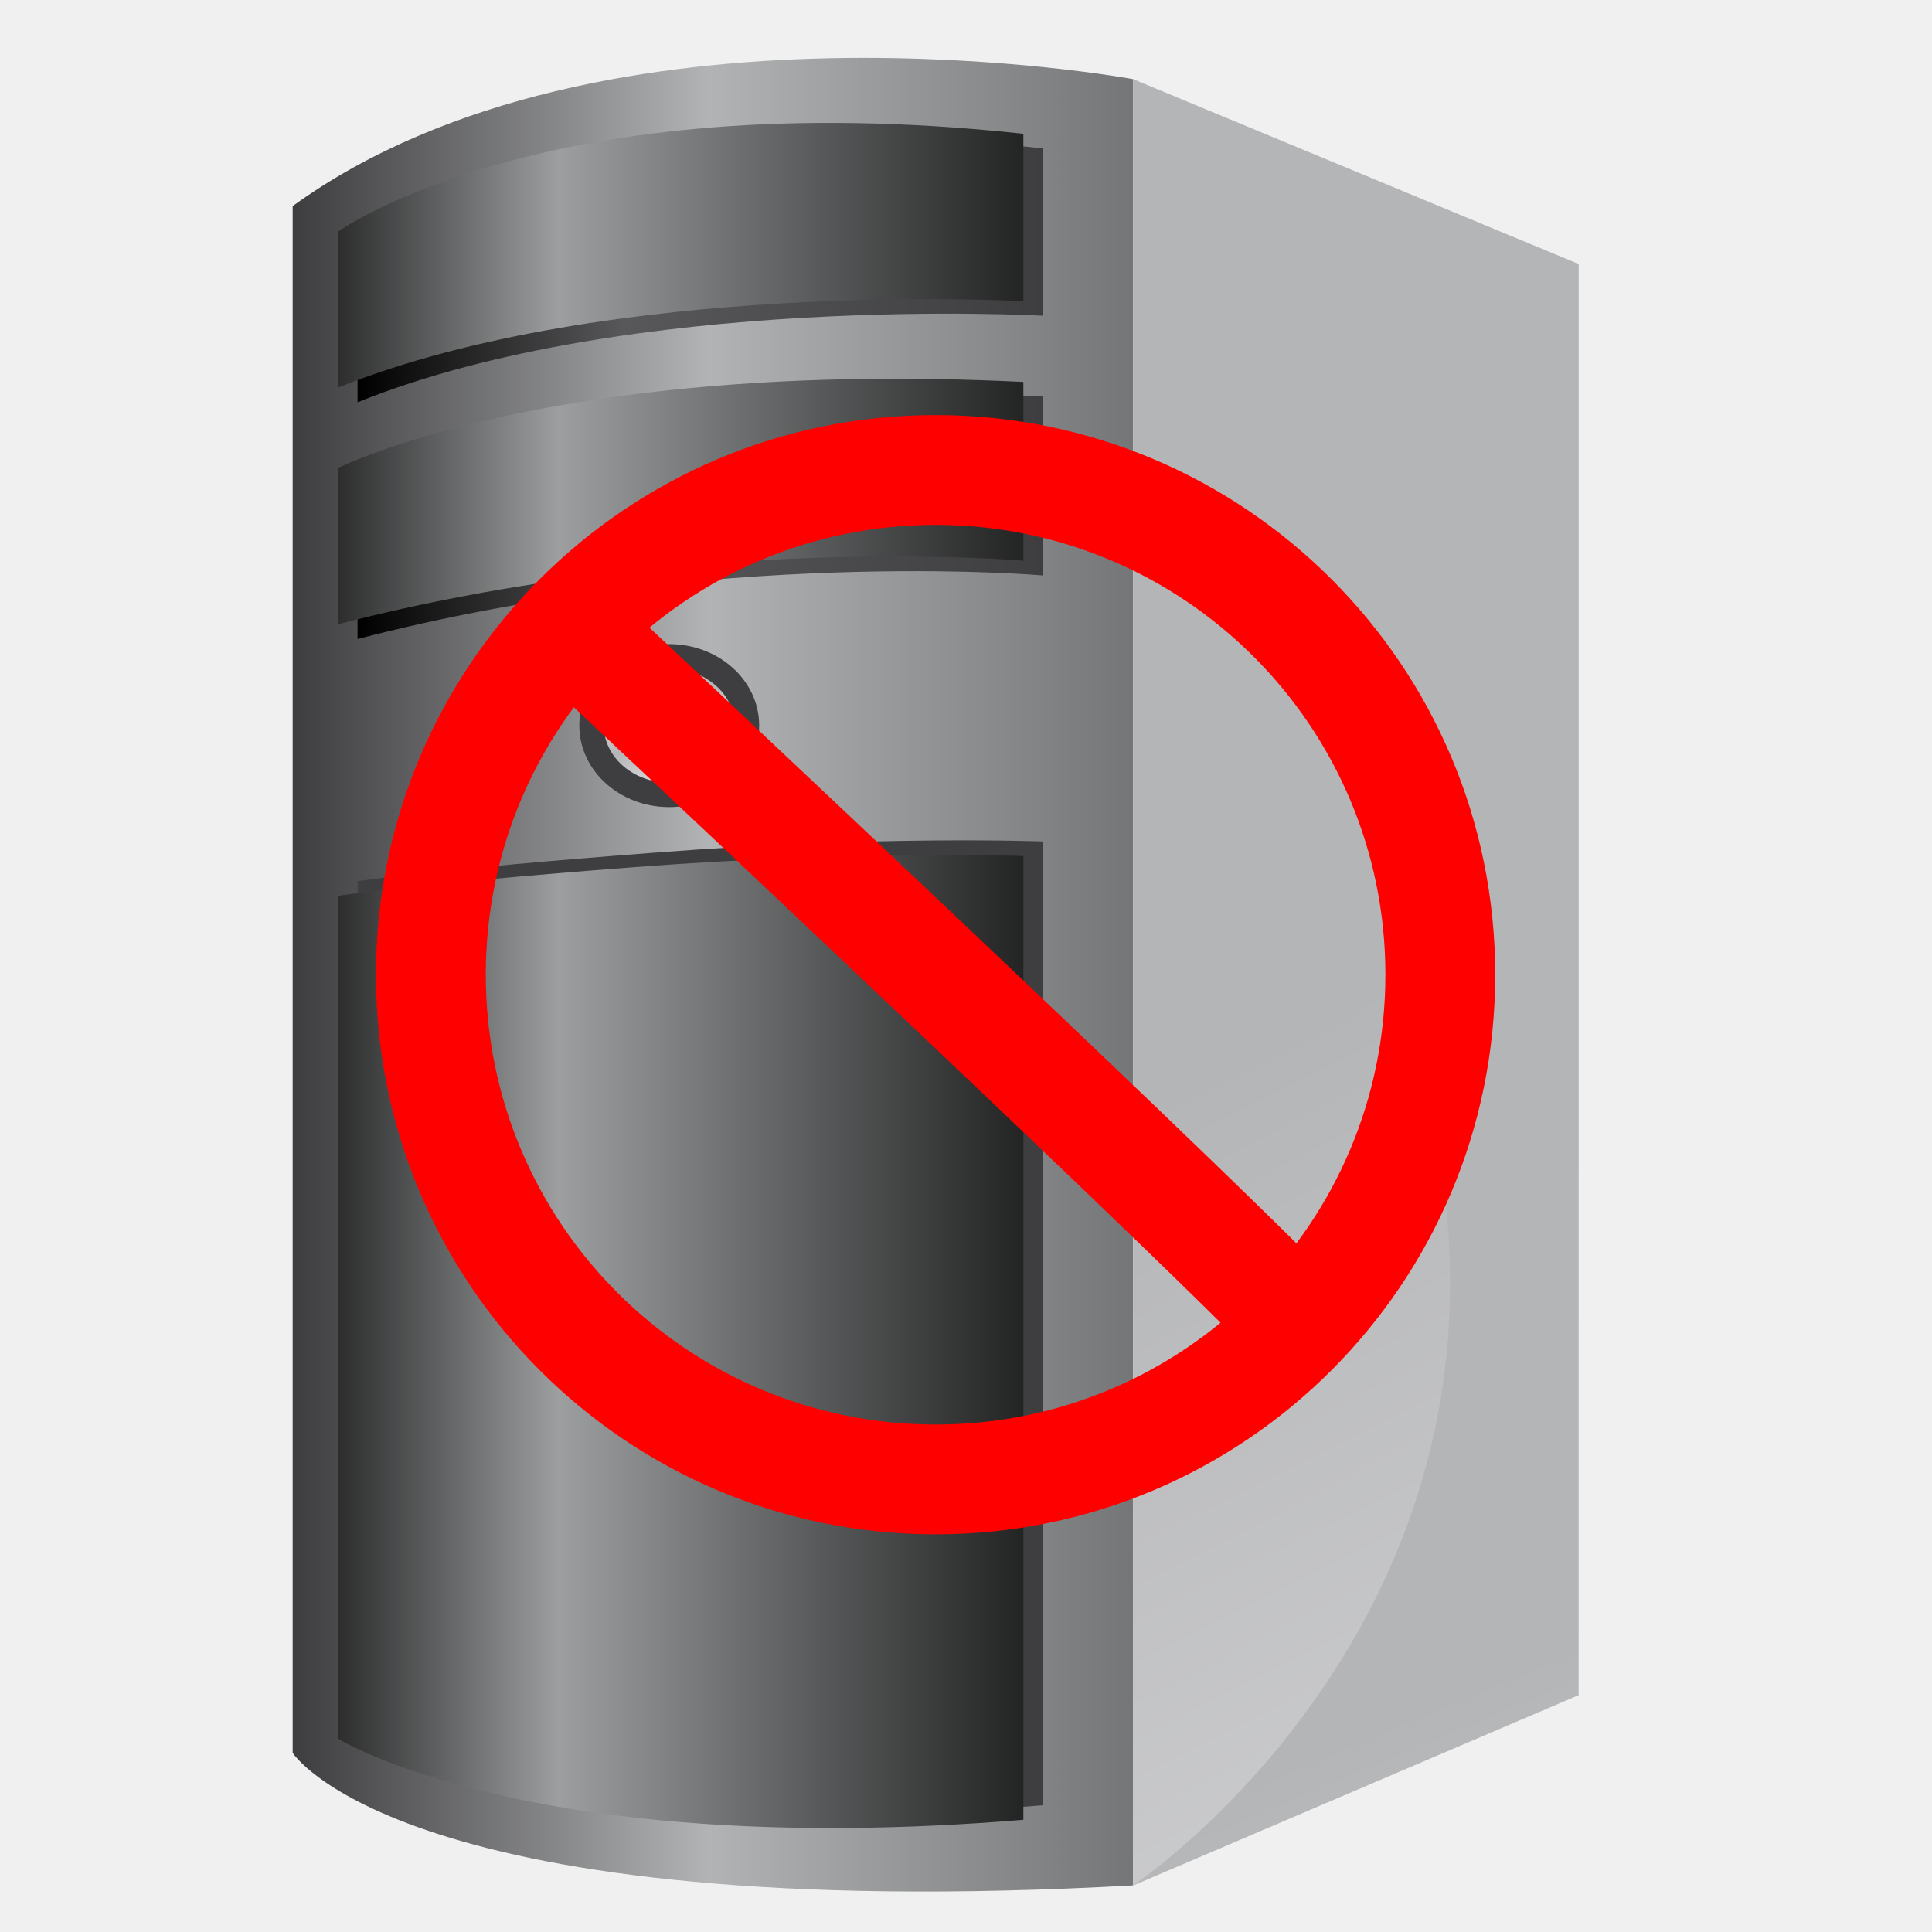
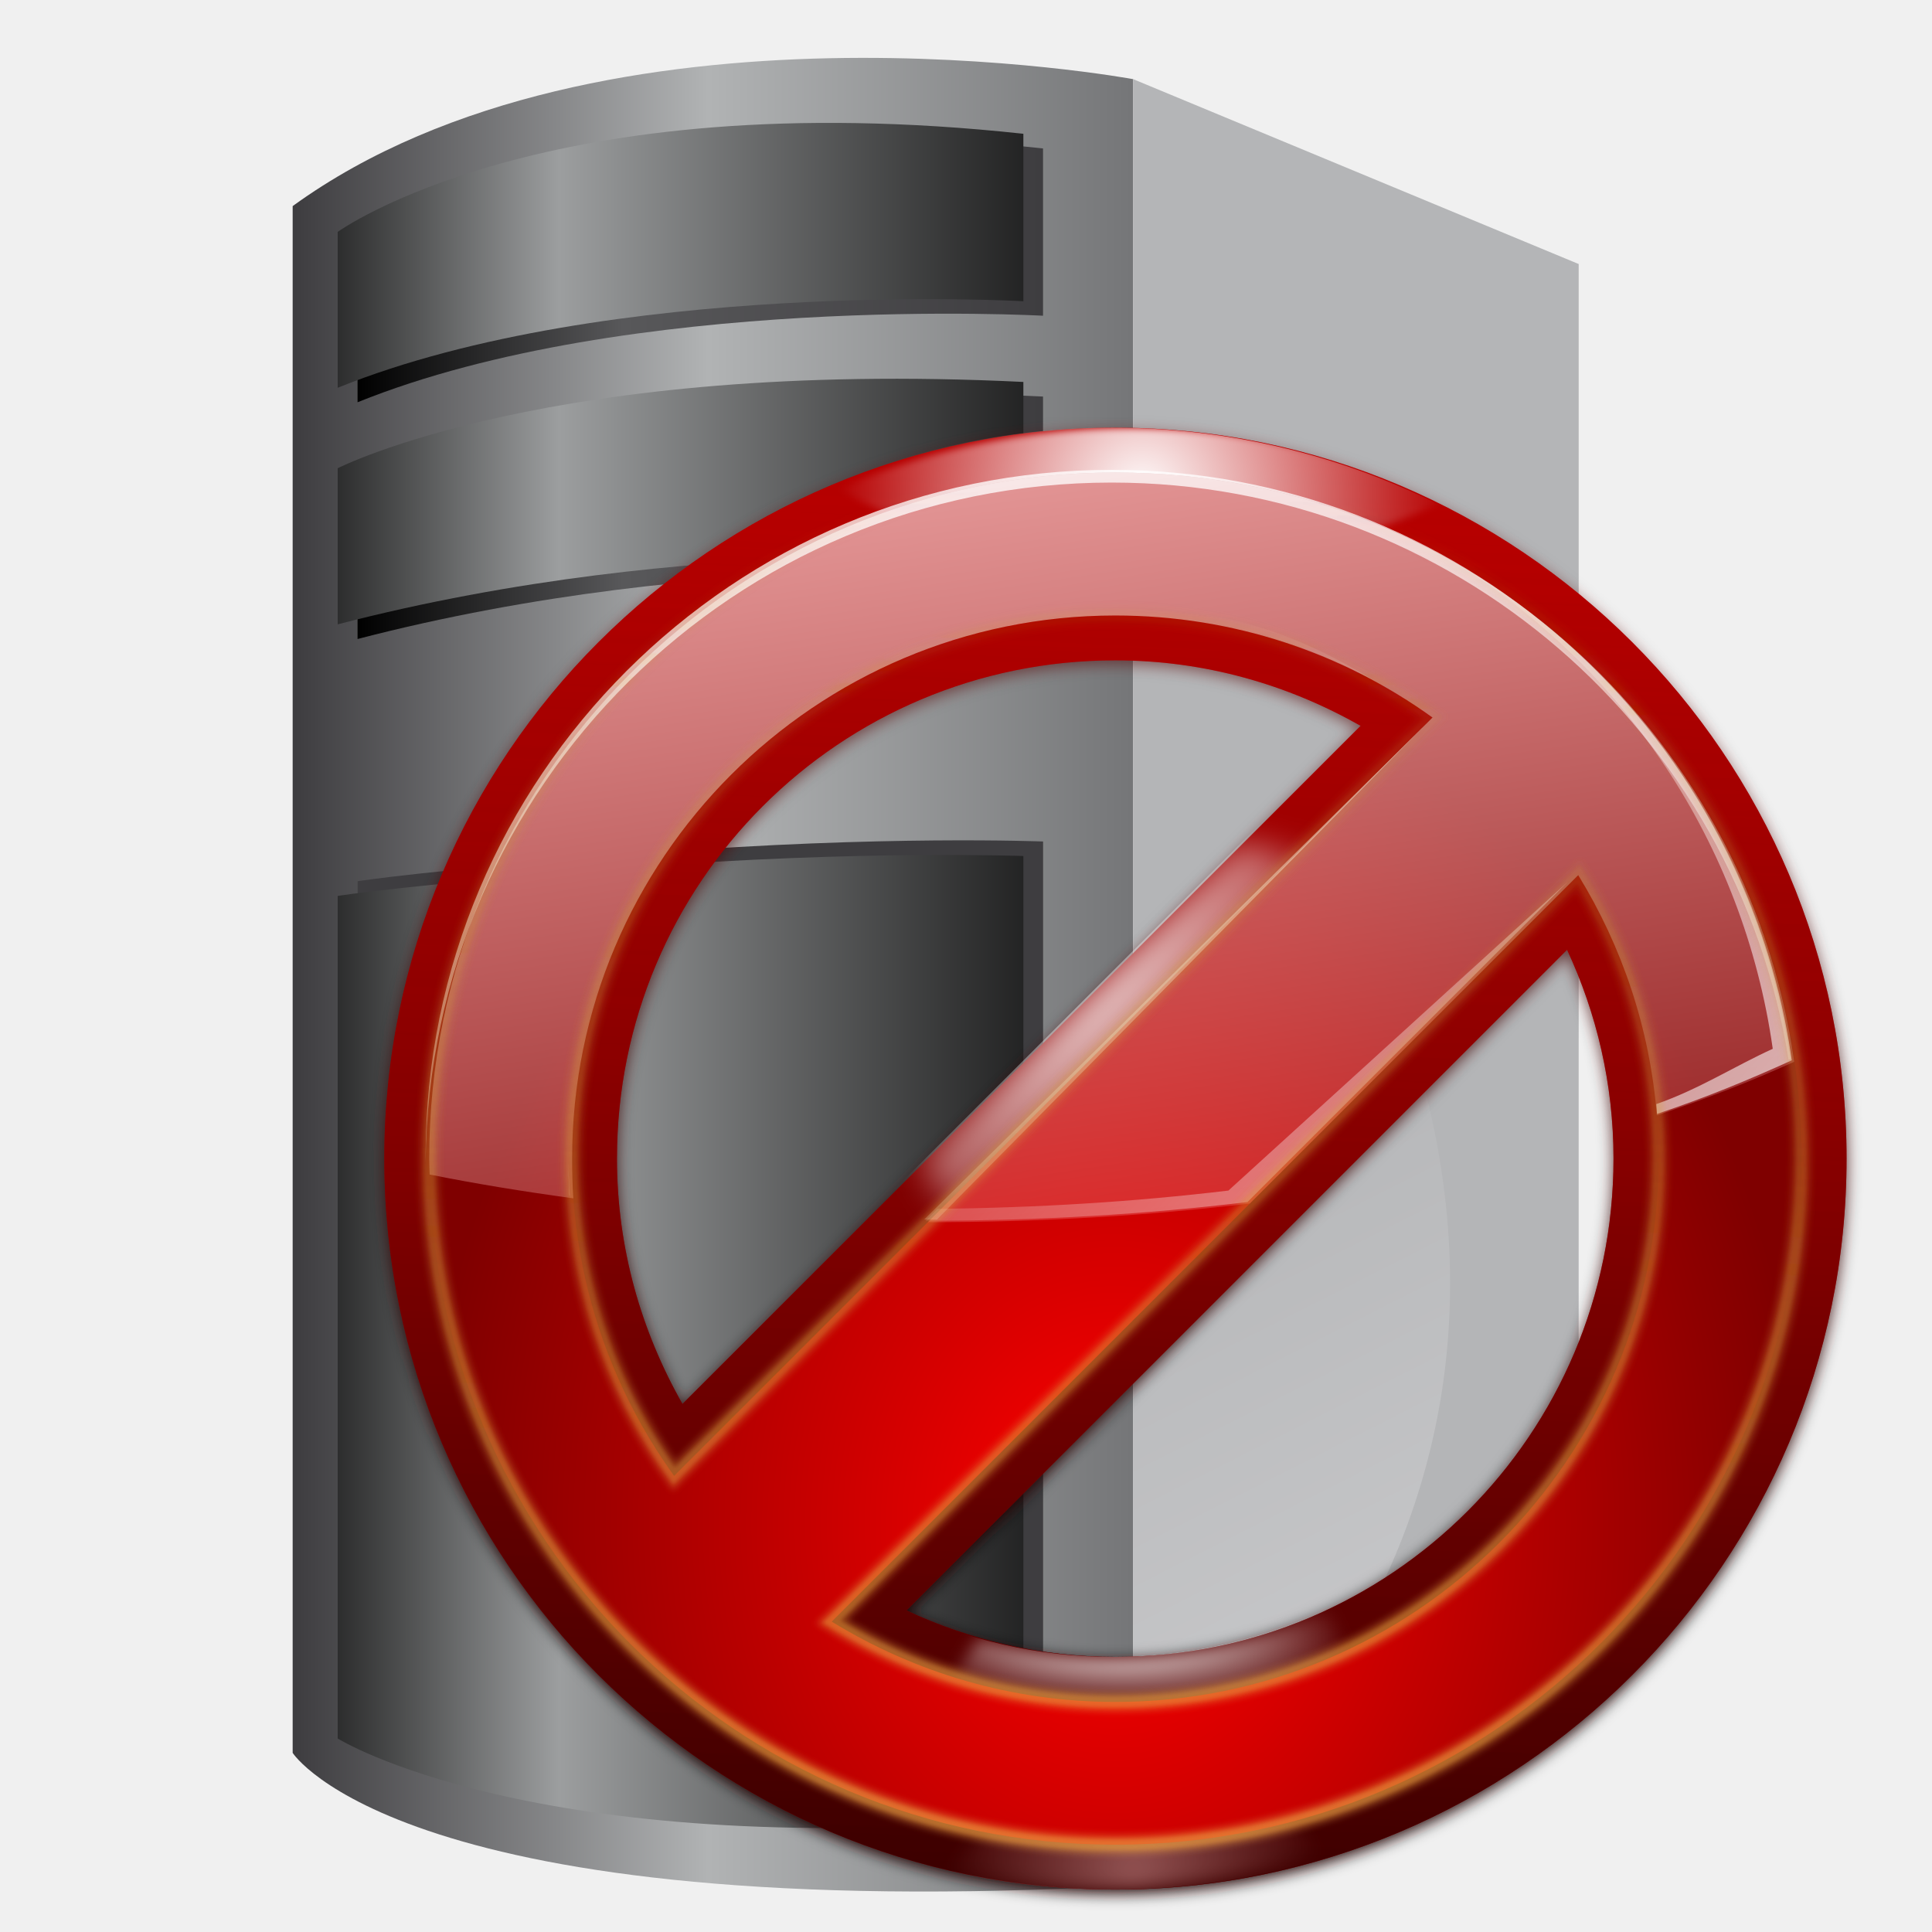
<svg xmlns="http://www.w3.org/2000/svg" xmlns:xlink="http://www.w3.org/1999/xlink" version="1.0" id="Ebene_1" x="0px" y="0px" width="64" height="64" viewBox="0 0 64 64" enable-background="new 0 0 64 64" xml:space="preserve">
  <defs id="defs612">
    <radialGradient gradientUnits="userSpaceOnUse" gradientTransform="matrix(0.9376,0,1e-2,0.6095,3.6207,-51.6258)" r="30.679" cy="113.435" cx="29.306" id="SVGID_1_">
      <stop id="stop6" style="stop-color:#FFFFFF" offset="0.663" />
      <stop id="stop8" style="stop-color:#A2BADC" offset="1" />
    </radialGradient>
    <radialGradient gradientUnits="userSpaceOnUse" gradientTransform="translate(0.2803,-0.1104)" r="4.764" cy="36" cx="43.266" id="SVGID_62_">
      <stop id="stop591" style="stop-color:#FFFFFF" offset="0.442" />
      <stop id="stop593" style="stop-color:#A2BADC" offset="1" />
    </radialGradient>
    <radialGradient gradientUnits="userSpaceOnUse" gradientTransform="translate(0.2803,-0.1104)" r="2.421" cy="42.772" cx="37.946" id="SVGID_63_">
      <stop id="stop598" style="stop-color:#FFFFFF" offset="0.264" />
      <stop id="stop600" style="stop-color:#A2BADC" offset="1" />
    </radialGradient>
    <radialGradient gradientUnits="userSpaceOnUse" gradientTransform="translate(0.2803,-0.1104)" r="1.9" cy="46.355" cx="32.308" id="SVGID_64_">
      <stop id="stop605" style="stop-color:#FFFFFF" offset="0.239" />
      <stop id="stop607" style="stop-color:#A2BADC" offset="1" />
    </radialGradient>
    <radialGradient xlink:href="#SVGID_64_" id="radialGradient3022" gradientUnits="userSpaceOnUse" gradientTransform="translate(0.2803,-0.1104)" cx="32.308" cy="46.355" r="1.9" />
    <radialGradient xlink:href="#SVGID_63_" id="radialGradient3025" gradientUnits="userSpaceOnUse" gradientTransform="translate(0.2803,-0.1104)" cx="37.946" cy="42.772" r="2.421" />
    <radialGradient xlink:href="#SVGID_62_" id="radialGradient3028" gradientUnits="userSpaceOnUse" gradientTransform="translate(0.2803,-0.1104)" cx="43.266" cy="36" r="4.764" />
    <radialGradient xlink:href="#SVGID_1_" id="radialGradient3350" gradientUnits="userSpaceOnUse" gradientTransform="matrix(0.9376,0,1e-2,0.6095,3.6207,-51.6258)" cx="29.306" cy="113.435" r="30.679" />
+     <filter id="filter4076">
+       <feGaussianBlur id="feGaussianBlur4078" stdDeviation="0.275" />
+     </filter>
+     <filter id="filter4068">
+       <feGaussianBlur id="feGaussianBlur4070" stdDeviation="0.575" />
+     </filter>
+     <linearGradient y2="351.875" x2="0.391" y1="236.876" x1="3.344" gradientTransform="matrix(1.011755,0,0,1.011755,64.60478,-224.2238)" gradientUnits="userSpaceOnUse" id="linearGradient3488" xlink:href="#linearGradient3551" />
+     <linearGradient y2="206.375" x2="19.391" y1="365.376" x1="11.844" gradientTransform="matrix(1.011755,0,0,1.011755,64.60478,-224.2238)" gradientUnits="userSpaceOnUse" id="linearGradient3485" xlink:href="#linearGradient3671" />
+     <radialGradient r="43.5" fy="81.75" fx="-79.25" cy="81.75" cx="-79.25" gradientTransform="matrix(1.263232,0,0,1.524591,165.099,-31.57983)" gradientUnits="userSpaceOnUse" id="radialGradient3477" xlink:href="#linearGradient3527" />
+     <linearGradient y2="76" x2="-73.812" y1="-29" x1="-89.75" gradientTransform="matrix(1.011755,0,0,1.011755,145.1695,15.43685)" gradientUnits="userSpaceOnUse" id="linearGradient3474" xlink:href="#linearGradient3598" />
+     <linearGradient y2="76" x2="-73.812" y1="-29" x1="-89.75" gradientTransform="matrix(1.011755,0,0,1.011755,144.8831,15.22169)" gradientUnits="userSpaceOnUse" id="linearGradient3471" xlink:href="#linearGradient3260-778" />
+     <linearGradient y2="19.431" x2="-84.773" y1="84.704" x1="-13.206" gradientTransform="matrix(1.011755,0,0,1.011755,144.979,15.32287)" gradientUnits="userSpaceOnUse" id="linearGradient3467" xlink:href="#linearGradient3260-778" />
+     <linearGradient y2="232.55" x2="7.356" y1="339.126" x1="4.361" gradientTransform="translate(75.66043,5.656854)" gradientUnits="userSpaceOnUse" id="linearGradient3460" xlink:href="#linearGradient2929" />
+     <linearGradient y2="232.55" x2="7.356" y1="339.126" x1="4.361" gradientTransform="translate(75.66043,5.656854)" gradientUnits="userSpaceOnUse" id="linearGradient3456" xlink:href="#linearGradient2929" />
+     <radialGradient r="18.125" fy="275.741" fx="-830.375" cy="275.741" cx="-830.375" gradientTransform="matrix(0.383106,0.3947293,-1.312102,1.273465,-149.5102,248.3107)" gradientUnits="userSpaceOnUse" id="radialGradient3446" xlink:href="#linearGradient3260-778" />
+     <radialGradient r="14.766" fy="337.203" fx="-825.225" cy="337.203" cx="-825.225" gradientTransform="matrix(1,-5.9653348e-8,1.4682541e-7,2.461311,-4.8987084e-5,-487.5542)" gradientUnits="userSpaceOnUse" id="radialGradient3444" xlink:href="#linearGradient3598" />
+     <radialGradient r="17.75" fy="315.764" fx="-825.971" cy="315.764" cx="-825.971" gradientTransform="matrix(1,0,0,0.3160957,0,222.8369)" gradientUnits="userSpaceOnUse" id="radialGradient3442" xlink:href="#linearGradient3706" />
+     <radialGradient r="23.938" fy="232.61" fx="-824.581" cy="232.61" cx="-824.581" gradientTransform="matrix(1,7.1693163e-7,-7.7186683e-7,1.076626,1.795441e-4,-17.8233)" gradientUnits="userSpaceOnUse" id="radialGradient3440" xlink:href="#linearGradient3835" />
+     <linearGradient y2="155.11" x2="14.441" y1="320.475" x1="9.722" gradientTransform="translate(75.66043,5.656854)" gradientUnits="userSpaceOnUse" id="linearGradient3434" xlink:href="#linearGradient3671" />
+     <linearGradient gradientTransform="translate(-827.2792,0)" gradientUnits="userSpaceOnUse" xlink:href="#linearGradient3671" id="linearGradient4262" y2="206.375" x2="19.391" y1="365.376" x1="11.844" />
+     <clipPath id="clipPath4258">
+       <path style="opacity:1;fill:url(#linearGradient4262);fill-opacity:1;stroke:none;stroke-width:7.087;stroke-linecap:square;stroke-linejoin:miter;stroke-miterlimit:4;stroke-dasharray:none;stroke-dashoffset:4.15;stroke-opacity:1" id="path4260" d="M -826.904,227.344 C -858.629,227.344 -884.435,253.15 -884.435,284.875 C -884.435,316.6 -858.629,342.406 -826.904,342.406 C -795.179,342.406 -769.342,316.6 -769.342,284.875 C -769.342,253.15 -795.179,227.344 -826.904,227.344 z M -826.904,245.656 C -819.86,245.656 -813.3,247.569 -807.592,250.812 L -860.967,304.188 C -864.21,298.479 -866.123,291.919 -866.123,284.875 C -866.123,263.187 -848.592,245.656 -826.904,245.656 z M -791.342,268.438 C -789.013,273.44 -787.685,278.992 -787.685,284.875 C -787.685,306.563 -805.216,324.094 -826.904,324.094 C -832.787,324.094 -838.34,322.766 -843.342,320.438 L -791.342,268.438 z" />
+     </clipPath>
+     <filter id="filter4248" x="-0.054" width="1.109" y="-0.258" height="1.516">
+       <feGaussianBlur stdDeviation="0.669" id="feGaussianBlur4250" />
+     </filter>
+     <filter id="filter4202" x="-0.04" width="1.081" y="-0.128" height="1.256">
+       <feGaussianBlur stdDeviation="0.598" id="feGaussianBlur4204" />
+     </filter>
+     <filter id="filter4176" x="-0.087" width="1.173" y="-0.104" height="1.207">
+       <feGaussianBlur stdDeviation="1.31" id="feGaussianBlur4178" />
+     </filter>
+     <filter id="filter4134">
+       <feGaussianBlur stdDeviation="0.287" id="feGaussianBlur4136" />
+     </filter>
+     <filter id="filter4055">
+       <feGaussianBlur stdDeviation="0.164" id="feGaussianBlur4057" />
+     </filter>
+     <linearGradient id="linearGradient3835">
+       <stop offset="0" style="stop-color:#ffffff;stop-opacity:1" id="stop3837" />
+       <stop offset="1" style="stop-color:#ffffff;stop-opacity:0" id="stop3839" />
+     </linearGradient>
+     <linearGradient id="linearGradient3706">
+       <stop offset="0" style="stop-color:#ffffff;stop-opacity:1" id="stop3708" />
+       <stop offset="1" style="stop-color:#ffffff;stop-opacity:0" id="stop3710" />
+     </linearGradient>
+     <linearGradient id="linearGradient3671">
+       <stop offset="0" style="stop-color:#1a0000;stop-opacity:1" id="stop3673" />
+       <stop offset="1" style="stop-color:#a20000;stop-opacity:0" id="stop3675" />
+     </linearGradient>
+     <linearGradient id="linearGradient3598">
+       <stop offset="0" style="stop-color:#ffbfbf;stop-opacity:1" id="stop3600" />
+       <stop offset="1" style="stop-color:#ffbfbf;stop-opacity:0" id="stop3602" />
+     </linearGradient>
+     <linearGradient id="linearGradient3551">
+       <stop offset="0" style="stop-color:#bf0000;stop-opacity:1" id="stop3553" />
+       <stop offset="1" style="stop-color:#8c0000;stop-opacity:1" id="stop3555" />
+     </linearGradient>
+     <linearGradient id="linearGradient3527">
+       <stop offset="0" style="stop-color:#ff0000;stop-opacity:1" id="stop3529" />
+       <stop offset="1" style="stop-color:#7f0000;stop-opacity:1" id="stop3531" />
+     </linearGradient>
+     <linearGradient id="linearGradient3260-778">
+       <stop offset="0" style="stop-color:#ffffff;stop-opacity:1" id="stop2489" />
+       <stop offset="1" style="stop-color:#ffffff;stop-opacity:0" id="stop2491" />
+     </linearGradient>
+     <linearGradient id="linearGradient2929">
+       <stop offset="0" style="stop-color:#efa040;stop-opacity:1;" id="stop2931" />
+       <stop offset="1" style="stop-color:#c0a331;stop-opacity:0" id="stop2933" />
+     </linearGradient>
  </defs>
  <g id="g12" transform="matrix(1.818733,0,0,1.818733,-7.937616,-51.30157)">
    <linearGradient gradientTransform="translate(0.2803,-0.1104)" y2="46.071" x2="25.458" y1="46.071" x1="2.803" gradientUnits="userSpaceOnUse" id="SVGID_2_">
      <stop id="stop15" style="stop-color:#3E3D40" offset="0.294" />
      <stop id="stop17" style="stop-color:#B1B3B4" offset="0.626" />
      <stop id="stop19" style="stop-color:#6F7072" offset="1" />
    </linearGradient>
    <path style="fill:url(#SVGID_2_)" id="path21" d="M 9.695,31.961 L 9.695,60.134 C 9.695,60.134 11.695,63.285 25.004,62.548 L 25.004,29.649 C 25.004,29.649 15.349,27.862 9.695,31.961 z" />
    <linearGradient gradientTransform="translate(0.2803,-0.1104)" y2="84.758" x2="47.434" y1="35.172" x1="22.343" gradientUnits="userSpaceOnUse" id="SVGID_3_">
      <stop id="stop24" style="stop-color:#B4B5B7" offset="0.233" />
      <stop id="stop26" style="stop-color:#D8D8DA" offset="0.626" />
      <stop id="stop28" style="stop-color:#6F7072" offset="1" />
    </linearGradient>
    <polygon style="fill:url(#SVGID_3_)" id="polygon30" points="33.115,33.015 33.115,59.082 25.004,62.548 25.004,29.649 33.115,33.015 " />
    <linearGradient gradientTransform="translate(0.2803,-0.1104)" y2="96.376" x2="49.165" y1="33.864" x1="22.882" gradientUnits="userSpaceOnUse" id="SVGID_4_">
      <stop id="stop33" style="stop-color:#B4B5B7" offset="0.387" />
      <stop id="stop35" style="stop-color:#D8D8DA" offset="0.626" />
      <stop id="stop37" style="stop-color:#6F7072" offset="1" />
    </linearGradient>
    <path style="fill:url(#SVGID_4_)" id="path39" d="M 33.115,33.015 L 33.115,59.082 L 25.004,62.548 C 25.004,62.548 33.415,56.945 29.931,46.75 C 26.073,35.463 33.115,33.015 33.115,33.015 z" />
    <path style="fill:#3e3d40" id="path41" d="M 16.295,43.737 C 12.172,44.05 10.878,44.258 10.878,44.258 L 10.878,59.608 C 10.878,59.608 14.414,61.826 23.363,61.088 L 23.363,43.534 C 23.363,43.535 20.419,43.416 16.295,43.737 z" />
    <linearGradient gradientTransform="translate(0.2803,-0.1104)" y2="52.752" x2="27.218" y1="52.752" x1="-2.491" gradientUnits="userSpaceOnUse" id="SVGID_5_">
      <stop id="stop44" style="stop-color:#000000" offset="0.374" />
      <stop id="stop46" style="stop-color:#9C9E9F" offset="0.564" />
      <stop id="stop48" style="stop-color:#000000" offset="0.932" />
    </linearGradient>
    <path style="fill:url(#SVGID_5_)" id="path50" d="M 15.936,44 C 11.812,44.315 10.515,44.526 10.515,44.526 L 10.515,59.872 C 10.515,59.872 14.052,62.091 23.004,61.353 L 23.004,43.799 C 23.005,43.799 20.059,43.687 15.936,44 z" />
    <linearGradient gradientTransform="translate(0.2803,-0.1104)" y2="37.719" x2="23.082" y1="37.719" x1="10.596" gradientUnits="userSpaceOnUse" id="SVGID_6_">
      <stop id="stop53" style="stop-color:#000000" offset="0" />
      <stop id="stop55" style="stop-color:#58585A" offset="0.387" />
      <stop id="stop57" style="stop-color:#3E3D40" offset="1" />
    </linearGradient>
    <path style="fill:url(#SVGID_6_)" id="path59" d="M 10.877,39.846 L 10.877,37.001 C 10.877,37.001 14.765,35.011 23.362,35.43 L 23.362,38.689 C 23.363,38.688 17.357,38.162 10.877,39.846 z" />
    <linearGradient gradientTransform="translate(0.2803,-0.1104)" y2="37.453" x2="27.218" y1="37.453" x1="-2.491" gradientUnits="userSpaceOnUse" id="SVGID_7_">
      <stop id="stop62" style="stop-color:#000000" offset="0.374" />
      <stop id="stop64" style="stop-color:#9C9E9F" offset="0.564" />
      <stop id="stop66" style="stop-color:#000000" offset="0.932" />
    </linearGradient>
    <path style="fill:url(#SVGID_7_)" id="path68" d="M 10.515,39.579 L 10.515,36.736 C 10.515,36.736 14.404,34.744 23.004,35.164 L 23.004,38.42 C 23.005,38.42 16.996,37.896 10.515,39.579 z" />
    <linearGradient gradientTransform="translate(0.2803,-0.1104)" y2="33.233" x2="23.082" y1="33.233" x1="10.596" gradientUnits="userSpaceOnUse" id="SVGID_8_">
      <stop id="stop71" style="stop-color:#000000" offset="0" />
      <stop id="stop73" style="stop-color:#58585A" offset="0.387" />
      <stop id="stop75" style="stop-color:#3E3D40" offset="1" />
    </linearGradient>
    <path style="fill:url(#SVGID_8_)" id="path77" d="M 10.877,35.534 L 10.877,32.697 C 10.877,32.697 14.647,29.966 23.362,30.911 L 23.362,33.958 C 23.363,33.958 15.825,33.536 10.877,35.534 z" />
    <linearGradient gradientTransform="translate(0.2803,-0.1104)" y2="32.968" x2="27.218" y1="32.968" x1="-2.491" gradientUnits="userSpaceOnUse" id="SVGID_9_">
      <stop id="stop80" style="stop-color:#000000" offset="0.374" />
      <stop id="stop82" style="stop-color:#9C9E9F" offset="0.564" />
      <stop id="stop84" style="stop-color:#000000" offset="0.932" />
    </linearGradient>
    <path style="fill:url(#SVGID_9_)" id="path86" d="M 10.515,35.27 L 10.515,32.431 C 10.515,32.431 14.286,29.7 23.004,30.644 L 23.004,33.694 C 23.005,33.693 15.466,33.273 10.515,35.27 z" />
    <linearGradient gradientTransform="translate(0.2803,-0.1104)" y2="43.112" x2="17.402" y1="40.348" x1="15.428" gradientUnits="userSpaceOnUse" id="SVGID_10_">
      <stop id="stop89" style="stop-color:#FFFFFF" offset="0" />
      <stop id="stop91" style="stop-color:#B4B5B7" offset="0.387" />
      <stop id="stop93" style="stop-color:#D8D8DA" offset="0.626" />
      <stop id="stop95" style="stop-color:#6F7072" offset="1" />
    </linearGradient>
    <path style="fill:url(#SVGID_10_);stroke:#3e3d40;stroke-width:0.446" id="path97" d="M 17.969,41.422 C 17.969,42.119 17.334,42.685 16.553,42.685 C 15.775,42.685 15.139,42.121 15.139,41.422 C 15.139,40.723 15.775,40.162 16.553,40.162 C 17.335,40.162 17.969,40.726 17.969,41.422 z" />
    <linearGradient gradientTransform="translate(0.2803,-0.1104)" y2="42.529" x2="17.58" y1="41.058" x1="15.917" gradientUnits="userSpaceOnUse" id="SVGID_11_">
      <stop id="stop100" style="stop-color:#000000" offset="0" />
      <stop id="stop102" style="stop-color:#58585A" offset="0.387" />
      <stop id="stop104" style="stop-color:#3E3D40" offset="1" />
    </linearGradient>
    <path style="fill:url(#SVGID_11_)" id="path106" d="M 17.707,41.422 C 17.707,41.901 17.269,42.288 16.731,42.288 C 16.2,42.288 15.762,41.901 15.762,41.422 C 15.762,40.946 16.2,40.554 16.731,40.554 C 17.269,40.554 17.707,40.947 17.707,41.422 z" />
  </g>
-   <g id="g3225" transform="matrix(1.818733,0,0,1.818733,-6.949824,-52.81365)">
-     <path d="M 30.055,46.792 A 9.193,9.193 0 1 1 11.669,46.792 A 9.193,9.193 0 1 1 30.055,46.792 z" id="path2451" style="opacity:1;fill:none;stroke:#ff0000;stroke-width:2" />
-     <path id="path3223" d="M 14.144,40.427 C 27.58,53.039 27.58,53.274 27.58,53.274" style="opacity:1;fill:none;fill-rule:evenodd;stroke:#ff0000;stroke-width:2;stroke-linecap:butt;stroke-linejoin:miter;stroke-opacity:1" />
+   <g id="g2920" transform="matrix(0.4159787,0,0,0.4159787,9.91166,11.75798)">
+     <g transform="translate(-181.4193,-265.6622)" id="layer4" style="display:inline" />
+     <g transform="translate(-181.4193,-265.6622)" id="layer5" style="display:inline" />
+     <rect width="1" height="0" x="-267.889" y="-327.195" id="rect1327" style="opacity:0.578;fill:#ffffff;fill-opacity:1;fill-rule:nonzero;stroke:none;stroke-width:3.632;stroke-linecap:round;stroke-linejoin:round;stroke-miterlimit:4;stroke-dasharray:none;stroke-dashoffset:4;stroke-opacity:1" />
+     <rect width="1" height="0" x="-303.016" y="-354.722" id="rect2482" style="opacity:0.578;fill:#ffffff;fill-opacity:1;fill-rule:nonzero;stroke:none;stroke-width:3.632;stroke-linecap:round;stroke-linejoin:round;stroke-miterlimit:4;stroke-dasharray:none;stroke-dashoffset:4;stroke-opacity:1" />
+     <g transform="matrix(-0.782995,0,0,0.650879,-2784.811,258.5792)" id="g4640" style="opacity:0.402" />
+     <g transform="matrix(-0.782995,0,0,0.650879,-2784.811,258.5792)" id="g4646" style="opacity:0.402" />
+     <g transform="matrix(1,0,0,0.650879,416.1515,265.9069)" id="g4730" style="opacity:0.402" />
+     <g transform="matrix(1,0,0,0.650879,416.1515,265.9069)" id="g4748" style="opacity:0.402" />
+     <g transform="translate(-40.99425,-108.8736)" id="g6929" style="display:inline" />
+     <g transform="translate(-40.99425,-108.8736)" id="g6931" style="display:inline" />
+     <rect width="1" height="0" x="-127.464" y="-170.406" id="rect6937" style="opacity:0.578;fill:#ffffff;fill-opacity:1;fill-rule:nonzero;stroke:none;stroke-width:3.632;stroke-linecap:round;stroke-linejoin:round;stroke-miterlimit:4;stroke-dasharray:none;stroke-dashoffset:4;stroke-opacity:1" />
+     <rect width="1" height="0" x="-162.59" y="-197.934" id="rect6939" style="opacity:0.578;fill:#ffffff;fill-opacity:1;fill-rule:nonzero;stroke:none;stroke-width:3.632;stroke-linecap:round;stroke-linejoin:round;stroke-miterlimit:4;stroke-dasharray:none;stroke-dashoffset:4;stroke-opacity:1" />
+     <g transform="matrix(-0.782995,0,0,0.650879,-2644.386,415.3678)" id="g6943" style="opacity:0.402" />
+     <g transform="matrix(-0.782995,0,0,0.650879,-2644.386,415.3678)" id="g6945" style="opacity:0.402" />
+     <g transform="matrix(1,0,0,0.650879,556.5765,422.6956)" id="g6947" style="opacity:0.402" />
+     <g transform="matrix(1,0,0,0.650879,556.5765,422.6956)" id="g6949" style="opacity:0.402" />
+     <g transform="translate(-90.49425,-160.8735)" id="g7565" style="display:inline" />
+     <g transform="translate(-90.49425,-160.8735)" id="g7567" style="display:inline" />
+     <rect width="1" height="0" x="-176.964" y="-222.406" id="rect7573" style="opacity:0.578;fill:#ffffff;fill-opacity:1;fill-rule:nonzero;stroke:none;stroke-width:3.632;stroke-linecap:round;stroke-linejoin:round;stroke-miterlimit:4;stroke-dasharray:none;stroke-dashoffset:4;stroke-opacity:1" />
+     <rect width="1" height="0" x="-212.09" y="-249.934" id="rect7575" style="opacity:0.578;fill:#ffffff;fill-opacity:1;fill-rule:nonzero;stroke:none;stroke-width:3.632;stroke-linecap:round;stroke-linejoin:round;stroke-miterlimit:4;stroke-dasharray:none;stroke-dashoffset:4;stroke-opacity:1" />
+     <g transform="matrix(-0.782995,0,0,0.650879,-2693.886,363.3678)" id="g7579" style="opacity:0.402" />
+     <g transform="matrix(-0.782995,0,0,0.650879,-2693.886,363.3678)" id="g7581" style="opacity:0.402" />
+     <g transform="matrix(1,0,0,0.650879,507.0765,370.6956)" id="g7583" style="opacity:0.402" />
+     <g transform="matrix(1,0,0,0.650879,507.0765,370.6956)" id="g7585" style="opacity:0.402" />
+     <g transform="translate(-477.7443,-37.1236)" id="g8400" style="display:inline" />
+     <g transform="translate(-477.7443,-37.1236)" id="g8402" style="display:inline" />
+     <rect width="1" height="0" x="-564.214" y="-98.656" id="rect8408" style="opacity:0.578;fill:#ffffff;fill-opacity:1;fill-rule:nonzero;stroke:none;stroke-width:3.632;stroke-linecap:round;stroke-linejoin:round;stroke-miterlimit:4;stroke-dasharray:none;stroke-dashoffset:4;stroke-opacity:1" />
+     <rect width="1" height="0" x="-599.34" y="-126.184" id="rect8410" style="opacity:0.578;fill:#ffffff;fill-opacity:1;fill-rule:nonzero;stroke:none;stroke-width:3.632;stroke-linecap:round;stroke-linejoin:round;stroke-miterlimit:4;stroke-dasharray:none;stroke-dashoffset:4;stroke-opacity:1" />
+     <g transform="matrix(-0.782995,0,0,0.650879,-3081.136,487.1178)" id="g8414" style="opacity:0.402" />
+     <g transform="matrix(-0.782995,0,0,0.650879,-3081.136,487.1178)" id="g8416" style="opacity:0.402" />
+     <g transform="matrix(1,0,0,0.650879,119.8265,494.4456)" id="g8418" style="opacity:0.402" />
+     <g transform="matrix(1,0,0,0.650879,119.8265,494.4456)" id="g8420" style="opacity:0.402" />
+     <g transform="translate(-225.352,139.2685)" id="g9110" style="display:inline" />
+     <g transform="translate(-225.352,139.2685)" id="g9112" style="display:inline" />
+     <rect width="1" height="0" x="-311.821" y="77.736" id="rect9118" style="opacity:0.578;fill:#ffffff;fill-opacity:1;fill-rule:nonzero;stroke:none;stroke-width:3.632;stroke-linecap:round;stroke-linejoin:round;stroke-miterlimit:4;stroke-dasharray:none;stroke-dashoffset:4;stroke-opacity:1" />
+     <rect width="1" height="0" x="-346.948" y="50.208" id="rect9120" style="opacity:0.578;fill:#ffffff;fill-opacity:1;fill-rule:nonzero;stroke:none;stroke-width:3.632;stroke-linecap:round;stroke-linejoin:round;stroke-miterlimit:4;stroke-dasharray:none;stroke-dashoffset:4;stroke-opacity:1" />
+     <g transform="matrix(-0.782995,0,0,0.650879,-2828.744,663.5099)" id="g9124" style="opacity:0.402" />
+     <g transform="matrix(-0.782995,0,0,0.650879,-2828.744,663.5099)" id="g9126" style="opacity:0.402" />
+     <g transform="matrix(1,0,0,0.650879,372.2187,670.8377)" id="g9128" style="opacity:0.402" />
+     <g transform="matrix(1,0,0,0.650879,372.2187,670.8377)" id="g9130" style="opacity:0.402" />
+     <g transform="translate(-326.0018,-94.2951)" id="g3639" style="display:inline" />
+     <g transform="translate(-326.0018,-94.2951)" id="g3641" style="display:inline" />
+     <rect width="1" height="0" x="-412.471" y="-155.828" id="rect3647" style="opacity:0.578;fill:#ffffff;fill-opacity:1;fill-rule:nonzero;stroke:none;stroke-width:3.632;stroke-linecap:round;stroke-linejoin:round;stroke-miterlimit:4;stroke-dasharray:none;stroke-dashoffset:4;stroke-opacity:1" />
+     <rect width="1" height="0" x="-447.598" y="-183.355" id="rect3649" style="opacity:0.578;fill:#ffffff;fill-opacity:1;fill-rule:nonzero;stroke:none;stroke-width:3.632;stroke-linecap:round;stroke-linejoin:round;stroke-miterlimit:4;stroke-dasharray:none;stroke-dashoffset:4;stroke-opacity:1" />
+     <g transform="matrix(-0.782995,0,0,0.650879,-2929.393,429.9463)" id="g3653" style="opacity:0.402" />
+     <g transform="matrix(-0.782995,0,0,0.650879,-2929.393,429.9463)" id="g3655" style="opacity:0.402" />
+     <g transform="matrix(1,0,0,0.650879,271.5691,437.2741)" id="g3657" style="opacity:0.402" />
+     <g transform="matrix(1,0,0,0.650879,271.5691,437.2741)" id="g3659" style="opacity:0.402" />
+     <g transform="translate(-323.9943,-95.2199)" id="g10467" style="display:inline" />
+     <g transform="translate(-323.9943,-95.2199)" id="g10469" style="display:inline" />
+     <rect width="1" height="0" x="-410.464" y="-156.753" id="rect10475" style="opacity:0.578;fill:#ffffff;fill-opacity:1;fill-rule:nonzero;stroke:none;stroke-width:3.632;stroke-linecap:round;stroke-linejoin:round;stroke-miterlimit:4;stroke-dasharray:none;stroke-dashoffset:4;stroke-opacity:1" />
+     <rect width="1" height="0" x="-445.59" y="-184.28" id="rect10477" style="opacity:0.578;fill:#ffffff;fill-opacity:1;fill-rule:nonzero;stroke:none;stroke-width:3.632;stroke-linecap:round;stroke-linejoin:round;stroke-miterlimit:4;stroke-dasharray:none;stroke-dashoffset:4;stroke-opacity:1" />
+     <g transform="matrix(-0.782995,0,0,0.650879,-2927.386,429.0215)" id="g10481" style="opacity:0.402" />
+     <g transform="matrix(-0.782995,0,0,0.650879,-2927.386,429.0215)" id="g10483" style="opacity:0.402" />
+     <g transform="matrix(1,0,0,0.650879,273.5765,436.3493)" id="g10485" style="opacity:0.402" />
+     <g transform="matrix(1,0,0,0.650879,273.5765,436.3493)" id="g10487" style="opacity:0.402" />
+     <path transform="matrix(1.011755,0,0,1.011755,-11.94506,-229.6472)" style="fill:url(#linearGradient3434);fill-opacity:1;stroke:none;stroke-width:7.087;stroke-linecap:square;stroke-linejoin:miter;stroke-miterlimit:4;stroke-dasharray:none;stroke-dashoffset:4.15;stroke-opacity:1;filter:url(#filter4068)" id="path4272" d="M 76.035,233.001 C 44.31,233.001 18.504,258.807 18.504,290.532 C 18.504,322.257 44.31,348.063 76.035,348.063 C 107.761,348.063 133.598,322.257 133.598,290.532 C 133.598,258.807 107.761,233.001 76.035,233.001 z M 76.035,251.313 C 83.079,251.313 89.64,253.226 95.348,256.469 L 41.973,309.844 C 38.73,304.136 36.817,297.576 36.817,290.532 C 36.817,268.844 54.347,251.313 76.035,251.313 z M 111.598,274.094 C 113.926,279.097 115.254,284.649 115.254,290.532 C 115.254,312.22 97.723,329.751 76.035,329.751 C 70.152,329.751 64.6,328.423 59.598,326.094 L 111.598,274.094 z" />
+     <path style="fill:url(#linearGradient3488);fill-opacity:1;stroke:none;stroke-width:7.087;stroke-linecap:square;stroke-linejoin:miter;stroke-miterlimit:4;stroke-dasharray:none;stroke-dashoffset:4.15;stroke-opacity:1" id="path3949" d="M 64.984,5.792 C 32.886,5.792 6.777,31.902 6.777,64 C 6.777,96.098 32.886,122.208 64.984,122.208 C 97.082,122.208 123.223,96.098 123.223,64 C 123.223,31.902 97.082,5.792 64.984,5.792 z M 64.984,24.32 C 72.111,24.32 78.749,26.256 84.524,29.537 L 30.521,83.54 C 27.24,77.764 25.304,71.127 25.304,64 C 25.304,42.057 43.041,24.32 64.984,24.32 z M 100.965,47.369 C 103.32,52.43 104.664,58.048 104.664,64 C 104.664,85.943 86.927,103.68 64.984,103.68 C 59.032,103.68 53.414,102.336 48.353,99.981 L 100.965,47.369 z" />
+     <path style="fill:url(#linearGradient3485);fill-opacity:1;stroke:none;stroke-width:7.087;stroke-linecap:square;stroke-linejoin:miter;stroke-miterlimit:4;stroke-dasharray:none;stroke-dashoffset:4.15;stroke-opacity:1" id="path4059" d="M 64.984,5.792 C 32.886,5.792 6.777,31.902 6.777,64 C 6.777,96.098 32.886,122.208 64.984,122.208 C 97.082,122.208 123.223,96.098 123.223,64 C 123.223,31.902 97.082,5.792 64.984,5.792 z M 64.984,24.32 C 72.111,24.32 78.749,26.256 84.524,29.537 L 30.521,83.54 C 27.24,77.764 25.304,71.127 25.304,64 C 25.304,42.057 43.041,24.32 64.984,24.32 z M 100.965,47.369 C 103.32,52.43 104.664,58.048 104.664,64 C 104.664,85.943 86.927,103.68 64.984,103.68 C 59.032,103.68 53.414,102.336 48.353,99.981 L 100.965,47.369 z" />
+     <g id="g4252" clip-path="url(#clipPath4258)" transform="matrix(1.011755,0,0,1.011755,901.3996,-224.2238)">
+       <path style="opacity:1;fill:url(#radialGradient3440);fill-opacity:1;stroke:none;stroke-width:7.087;stroke-linecap:square;stroke-linejoin:miter;stroke-miterlimit:4;stroke-dasharray:none;stroke-dashoffset:4.15;stroke-opacity:1;filter:url(#filter4134)" id="path4063" d="M -825.549,227.345 C -833.712,227.345 -841.478,229.079 -848.518,232.157 C -842.555,235.657 -833.707,237.876 -823.799,237.876 C -814.731,237.876 -806.54,236.031 -800.643,233.032 C -808.184,229.4 -816.637,227.345 -825.549,227.345 z" />
+       <path style="opacity:1;fill:url(#radialGradient3442);fill-opacity:1;stroke:none;stroke-width:7.087;stroke-linecap:square;stroke-linejoin:miter;stroke-miterlimit:4;stroke-dasharray:none;stroke-dashoffset:4.15;stroke-opacity:1;filter:url(#filter4202)" id="path4069" d="M -809.85,320.22 C -814.994,322.696 -820.75,324.095 -826.85,324.095 C -830.527,324.095 -834.079,323.584 -837.444,322.626 L -841.6,328.876 C -831.486,331.502 -820.198,332.563 -806.1,329.876 L -809.819,320.22 L -809.85,320.22 z" />
+       <path style="opacity:0.436;fill:url(#radialGradient3444);fill-opacity:1;stroke:none;stroke-width:7.087;stroke-linecap:square;stroke-linejoin:miter;stroke-miterlimit:4;stroke-dasharray:none;stroke-dashoffset:4.15;stroke-opacity:1;filter:url(#filter4248)" id="path4077" d="M -813.35,336.19 C -820.96,338.296 -828.569,339.445 -836.179,336.876 L -839.991,341.126 C -836.104,341.958 -832.06,342.407 -827.929,342.407 C -821.84,342.407 -815.973,341.449 -810.46,339.689 L -813.35,336.19 z" />
+       <path style="opacity:1;fill:url(#radialGradient3446);fill-opacity:1;stroke:none;stroke-width:7.087;stroke-linecap:square;stroke-linejoin:miter;stroke-miterlimit:4;stroke-dasharray:none;stroke-dashoffset:4.15;stroke-opacity:1;filter:url(#filter4176)" id="path4083" d="M -816.838,260.064 L -841.901,285.126 L -839.151,290.376 L -805.651,262.376 L -816.838,260.064 z" />
+     </g>
+     <path style="fill:url(#radialGradient3477);fill-opacity:1;stroke:none;stroke-width:0.5;stroke-linecap:square;stroke-linejoin:miter;stroke-miterlimit:4;stroke-dasharray:none;stroke-dashoffset:4.15;stroke-opacity:0.441" id="path3350" d="M 64.988,9.366 C 34.829,9.366 10.353,33.843 10.353,64.001 C 10.353,94.16 34.829,118.636 64.988,118.636 C 95.146,118.636 119.623,94.16 119.623,64.001 C 119.623,33.843 95.146,9.366 64.988,9.366 z M 64.988,20.735 C 74.409,20.735 83.146,23.749 90.253,28.867 L 29.854,89.266 C 24.736,82.159 21.722,73.422 21.722,64.001 C 21.722,40.118 41.105,20.735 64.988,20.735 z M 101.858,41.421 C 105.898,47.999 108.254,55.721 108.254,64.001 C 108.254,87.884 88.871,107.267 64.988,107.267 C 56.708,107.267 48.986,104.911 42.408,100.872 L 101.858,41.421 z" />
+     <path style="fill:url(#linearGradient3474);fill-opacity:1;stroke:none;stroke-width:7.087;stroke-linecap:square;stroke-linejoin:miter;stroke-miterlimit:4;stroke-dasharray:none;stroke-dashoffset:4.15;stroke-opacity:1" id="path3977" d="M 64.988,9.366 C 34.829,9.366 10.353,33.843 10.353,64.001 C 10.353,64.425 10.375,64.845 10.385,65.266 C 14.085,66.01 17.893,66.627 21.83,67.163 C 21.755,66.122 21.735,65.061 21.735,64.001 C 21.735,40.118 41.105,20.749 64.988,20.749 C 74.409,20.749 83.143,23.756 90.25,28.874 L 50.064,69.06 C 50.149,69.06 50.233,69.06 50.317,69.06 C 59.113,69.06 67.618,68.545 75.706,67.574 L 101.854,41.426 C 105.325,47.079 107.556,53.584 108.114,60.555 C 112.015,59.259 115.658,57.824 119.054,56.286 C 115.3,29.779 92.527,9.366 64.988,9.366 z" />
+     <path style="fill:url(#linearGradient3471);fill-opacity:1;stroke:none;stroke-width:7.087;stroke-linecap:square;stroke-linejoin:miter;stroke-miterlimit:4;stroke-dasharray:none;stroke-dashoffset:4.15;stroke-opacity:1" id="path4007" d="M 64.702,9.151 C 34.543,9.151 10.067,33.628 10.067,63.786 C 10.067,63.945 10.062,64.102 10.067,64.26 C 10.356,34.35 34.723,10.163 64.702,10.163 C 91.909,10.163 114.451,30.092 118.609,56.135 C 118.66,56.111 118.716,56.094 118.767,56.071 C 115.014,29.564 92.24,9.151 64.702,9.151 z M 49.778,68.845 C 49.863,68.845 49.946,68.845 50.031,68.845 C 50.286,68.845 50.535,68.846 50.79,68.845 L 89.761,29.367 L 49.778,68.845 z M 21.449,64.387 C 21.448,64.525 21.449,64.659 21.449,64.798 C 21.449,65.518 21.483,66.232 21.512,66.948 C 21.523,66.949 21.533,66.946 21.544,66.948 C 21.483,66.104 21.456,65.245 21.449,64.387 z" />
+     <path style="fill:url(#linearGradient3467);fill-opacity:1;stroke:none;stroke-width:7.087;stroke-linecap:square;stroke-linejoin:miter;stroke-miterlimit:4;stroke-dasharray:none;stroke-dashoffset:4.15;stroke-opacity:1" id="path4021" d="M 91.925,16.461 C 105.432,24.804 115.023,38.856 117.345,55.256 C 114.352,56.611 111.454,58.486 108.069,59.657 C 108.121,60.12 108.088,59.973 108.126,60.441 C 112.027,59.145 115.468,57.71 118.863,56.172 C 116.456,39.172 106.219,24.67 91.925,16.461 z M 65.202,20.122 C 41.319,20.122 20.735,39.088 20.735,62.97 C 20.735,64.03 20.047,65.091 20.122,66.132 C 16.721,65.669 13.416,65.133 10.194,64.519 C 10.201,64.73 10.189,64.941 10.194,65.152 C 13.894,65.896 17.702,66.513 21.64,67.049 C 21.565,66.008 21.545,64.947 21.545,63.887 C 21.545,40.004 40.915,20.635 64.797,20.635 C 72.411,20.635 79.571,22.586 85.791,26.041 C 79.23,22.037 73.445,20.122 65.202,20.122 z M 73.998,66.543 C 66.593,67.432 58.829,67.918 50.822,67.997 L 49.874,68.946 C 49.959,68.946 50.042,68.946 50.127,68.946 C 58.922,68.946 67.427,68.431 75.516,67.46 L 101.031,41.945 L 73.998,66.543 z" />
+     <path transform="matrix(1.011755,0,0,1.011755,-11.94506,-229.9472)" style="fill:none;fill-opacity:1;stroke:url(#linearGradient3456);stroke-width:1.483;stroke-linecap:square;stroke-linejoin:miter;stroke-miterlimit:4;stroke-dasharray:none;stroke-dashoffset:4.15;stroke-opacity:0.441;filter:url(#filter4076)" id="path4035" d="M 76.039,236.533 C 46.231,236.533 22.039,260.725 22.039,290.533 C 22.039,320.341 46.231,344.533 76.039,344.533 C 105.847,344.533 130.039,320.341 130.039,290.533 C 130.039,260.725 105.847,236.533 76.039,236.533 z M 76.039,247.77 C 85.35,247.77 93.986,250.749 101.01,255.808 L 41.314,315.504 C 36.255,308.48 33.276,299.844 33.276,290.533 C 33.276,266.928 52.434,247.77 76.039,247.77 z M 112.481,268.215 C 116.474,274.717 118.802,282.349 118.802,290.533 C 118.802,314.138 99.644,333.296 76.039,333.296 C 67.855,333.296 60.223,330.967 53.721,326.975 L 112.481,268.215 z" />
+     <path transform="matrix(1.011755,0,0,1.011755,-11.94506,-229.9472)" style="fill:none;fill-opacity:1;stroke:url(#linearGradient3460);stroke-width:0.87;stroke-linecap:square;stroke-linejoin:miter;stroke-miterlimit:4;stroke-dasharray:none;stroke-dashoffset:4.15;stroke-opacity:0.441;filter:url(#filter4055)" id="path4049" d="M 76.039,236.533 C 46.231,236.533 22.039,260.725 22.039,290.533 C 22.039,320.341 46.231,344.533 76.039,344.533 C 105.847,344.533 130.039,320.341 130.039,290.533 C 130.039,260.725 105.847,236.533 76.039,236.533 z M 76.039,247.77 C 85.35,247.77 93.986,250.749 101.01,255.808 L 41.314,315.504 C 36.255,308.48 33.276,299.844 33.276,290.533 C 33.276,266.928 52.434,247.77 76.039,247.77 z M 112.481,268.215 C 116.474,274.717 118.802,282.349 118.802,290.533 C 118.802,314.138 99.644,333.296 76.039,333.296 C 67.855,333.296 60.223,330.967 53.721,326.975 L 112.481,268.215 z" />
  </g>
</svg>
